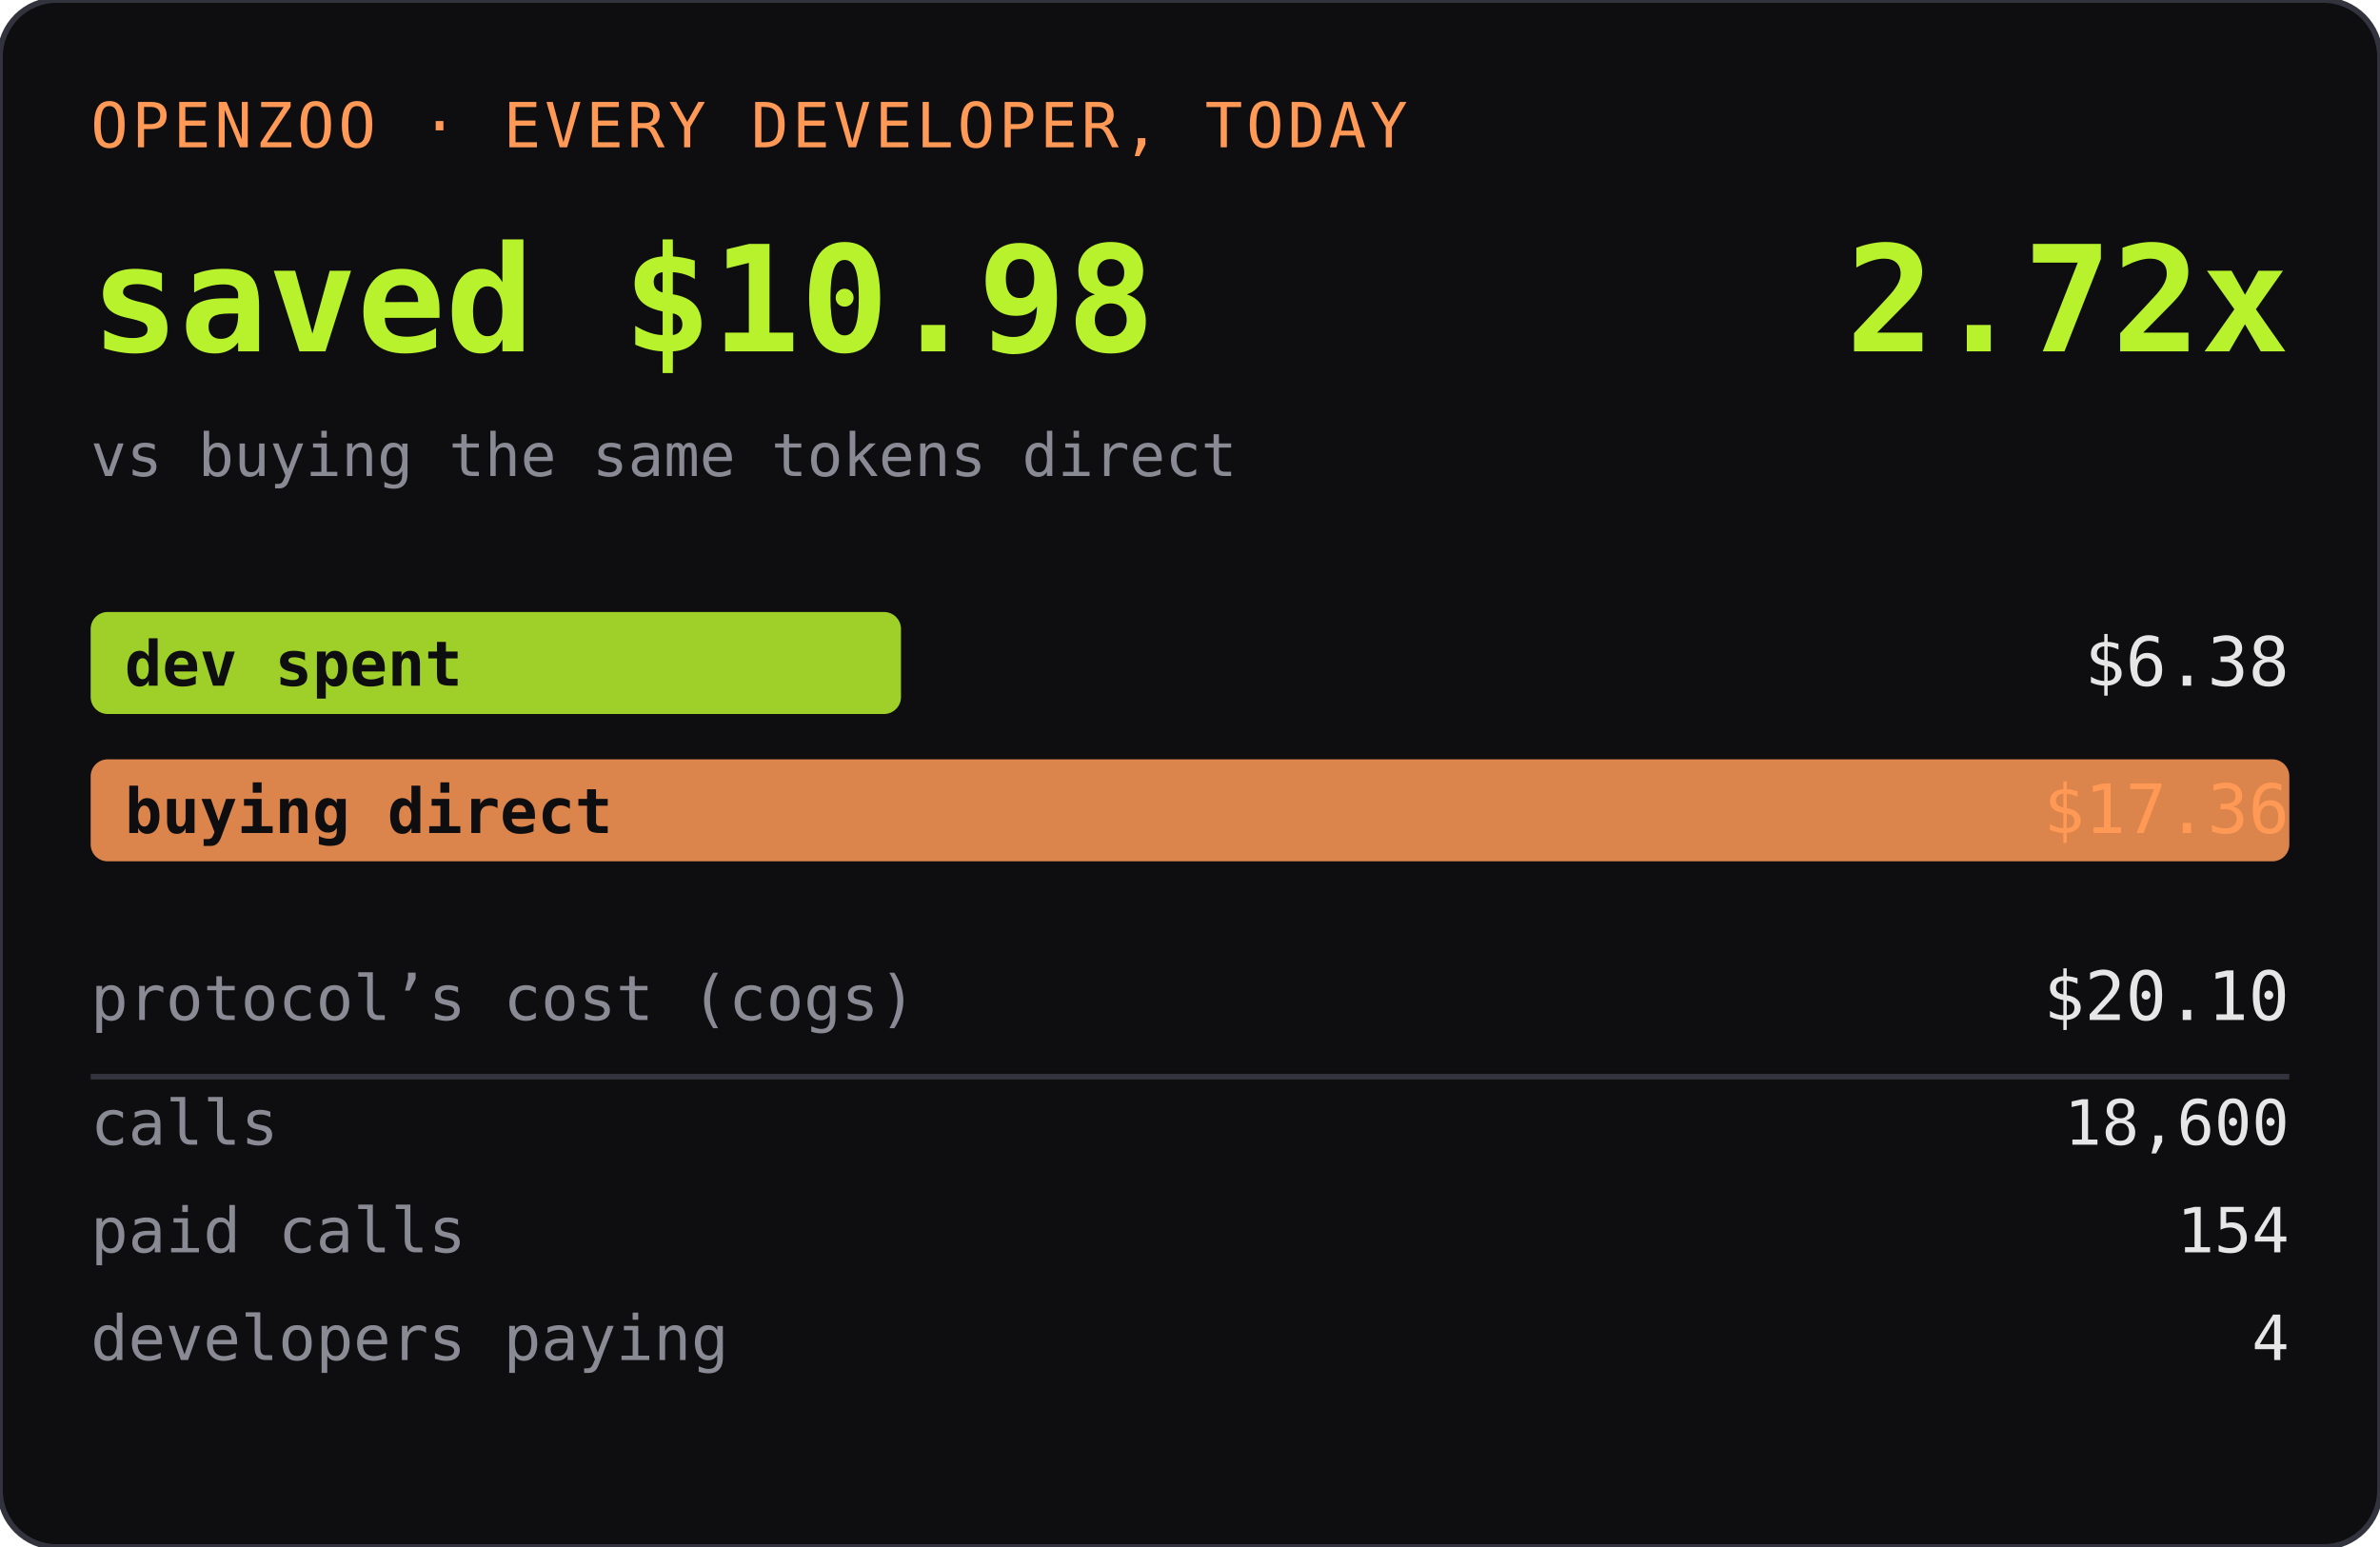
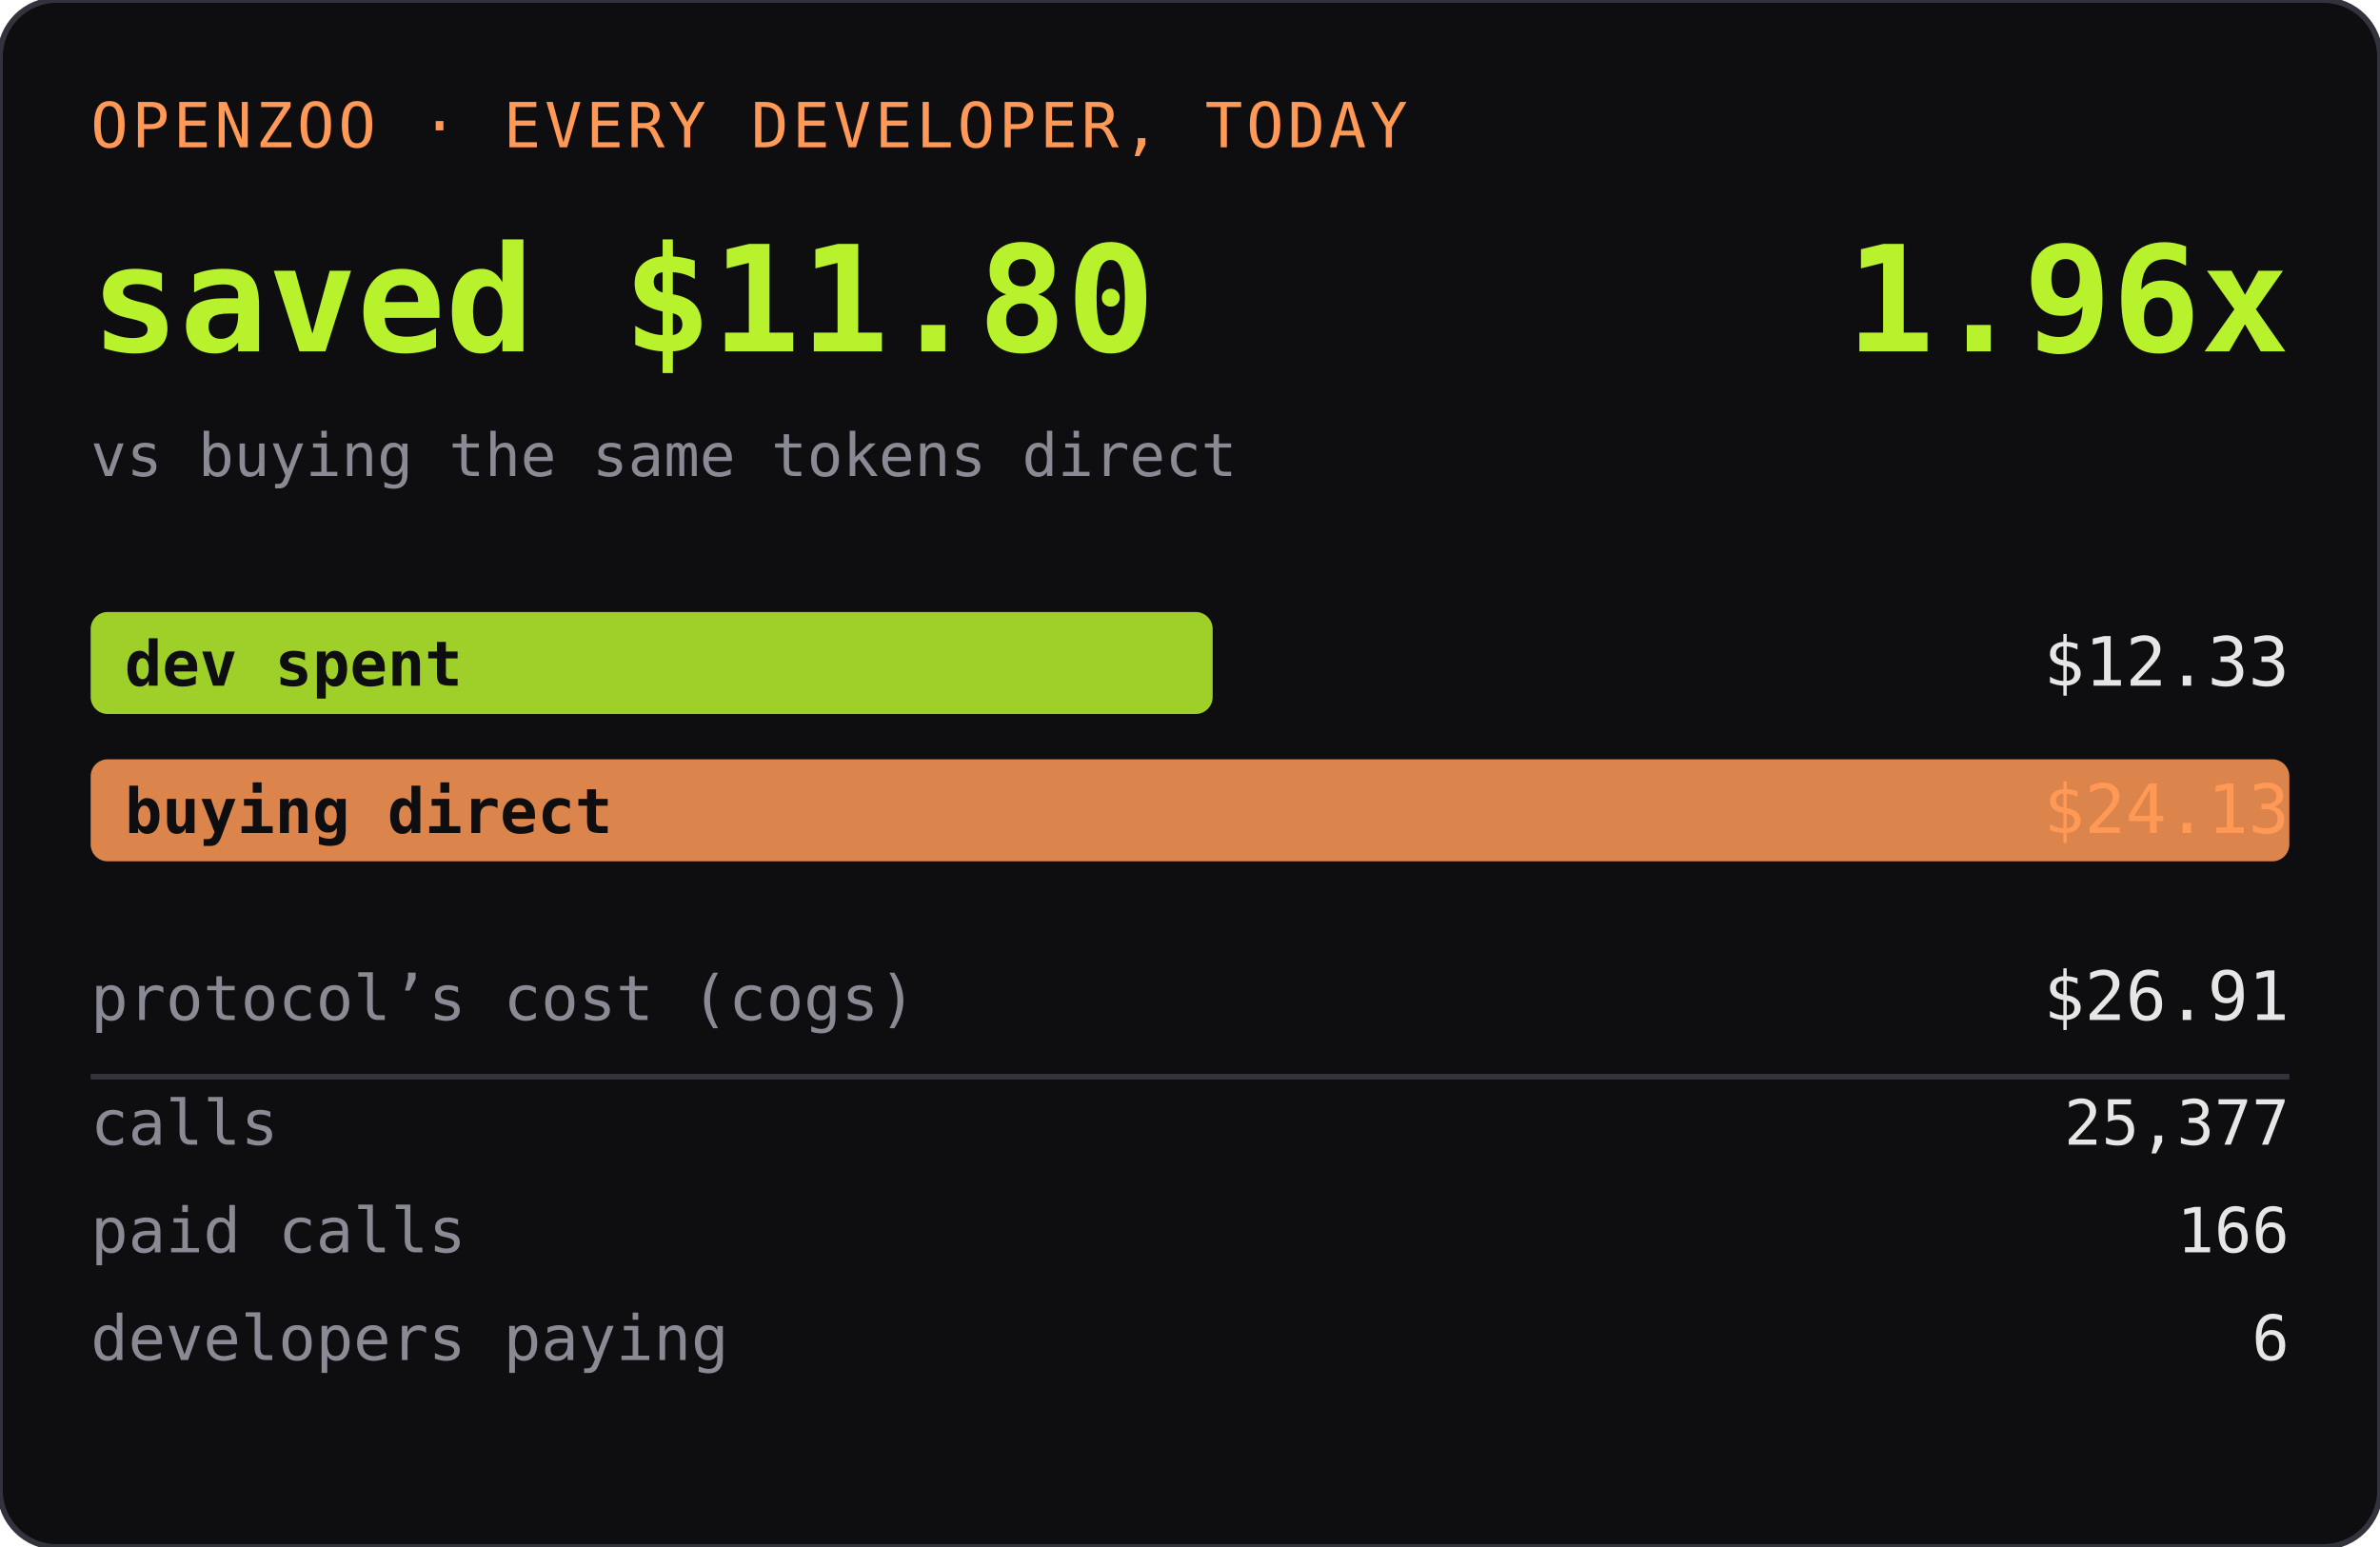
<svg xmlns="http://www.w3.org/2000/svg" width="420" height="273" role="img" aria-label="OPENZOO · EVERY DEVELOPER, TODAY">
  <rect width="420" height="273" rx="10" fill="#0e0e11" />
  <rect width="420" height="273" rx="10" fill="none" stroke="#33333d" />
  <text x="16" y="26" font-family="ui-monospace,SFMono-Regular,Menlo,monospace" font-size="11" fill="#ff9955" letter-spacing="0.06em">OPENZOO · EVERY DEVELOPER, TODAY</text>
-   <text x="16" y="62" font-family="ui-monospace,SFMono-Regular,Menlo,monospace" font-size="26" font-weight="600" fill="#b8f22d">saved $10.98</text>
-   <text x="404" y="62" text-anchor="end" font-family="ui-monospace,SFMono-Regular,Menlo,monospace" font-size="26" font-weight="600" fill="#b8f22d">2.72x</text>
+   <text x="16" y="62" font-family="ui-monospace,SFMono-Regular,Menlo,monospace" font-size="26" font-weight="600" fill="#b8f22d">saved $11.80</text>
+   <text x="404" y="62" text-anchor="end" font-family="ui-monospace,SFMono-Regular,Menlo,monospace" font-size="26" font-weight="600" fill="#b8f22d">1.96x</text>
  <text x="16" y="84" font-family="ui-monospace,SFMono-Regular,Menlo,monospace" font-size="10.5" fill="#8a8a95">vs buying the same tokens direct</text>
-   <rect x="16" y="108" width="143" height="18" rx="3" fill="#b8f22d" opacity="0.85" />
+   <rect x="16" y="108" width="198" height="18" rx="3" fill="#b8f22d" opacity="0.85" />
  <text x="22" y="121" font-family="ui-monospace,SFMono-Regular,Menlo,monospace" font-size="11" fill="#0e0e11" font-weight="600">dev spent</text>
-   <text x="404" y="121" text-anchor="end" font-family="ui-monospace,SFMono-Regular,Menlo,monospace" font-size="12" fill="#e6e6e6">$6.38</text>
+   <text x="404" y="121" text-anchor="end" font-family="ui-monospace,SFMono-Regular,Menlo,monospace" font-size="12" fill="#e6e6e6">$12.33</text>
  <rect x="16" y="134" width="388" height="18" rx="3" fill="#ff9955" opacity="0.85" />
  <text x="22" y="147" font-family="ui-monospace,SFMono-Regular,Menlo,monospace" font-size="11" fill="#0e0e11" font-weight="600">buying direct</text>
-   <text x="404" y="147" text-anchor="end" font-family="ui-monospace,SFMono-Regular,Menlo,monospace" font-size="12" fill="#ff9955">$17.36</text>
+   <text x="404" y="147" text-anchor="end" font-family="ui-monospace,SFMono-Regular,Menlo,monospace" font-size="12" fill="#ff9955">$24.13</text>
  <text x="16" y="180" font-family="ui-monospace,SFMono-Regular,Menlo,monospace" font-size="11" fill="#8a8a95">protocol’s cost (cogs)</text>
-   <text x="404" y="180" text-anchor="end" font-family="ui-monospace,SFMono-Regular,Menlo,monospace" font-size="12" fill="#e6e6e6">$20.10</text>
+   <text x="404" y="180" text-anchor="end" font-family="ui-monospace,SFMono-Regular,Menlo,monospace" font-size="12" fill="#e6e6e6">$26.91</text>
  <line x1="16" y1="190" x2="404" y2="190" stroke="#33333d" />
  <text x="16" y="202" font-family="ui-monospace,SFMono-Regular,Menlo,monospace" font-size="11" fill="#8a8a95">calls</text>
-   <text x="404" y="202" text-anchor="end" font-family="ui-monospace,SFMono-Regular,Menlo,monospace" font-size="11" fill="#e6e6e6">18,600</text>
+   <text x="404" y="202" text-anchor="end" font-family="ui-monospace,SFMono-Regular,Menlo,monospace" font-size="11" fill="#e6e6e6">25,377</text>
  <text x="16" y="221" font-family="ui-monospace,SFMono-Regular,Menlo,monospace" font-size="11" fill="#8a8a95">paid calls</text>
-   <text x="404" y="221" text-anchor="end" font-family="ui-monospace,SFMono-Regular,Menlo,monospace" font-size="11" fill="#e6e6e6">154</text>
+   <text x="404" y="221" text-anchor="end" font-family="ui-monospace,SFMono-Regular,Menlo,monospace" font-size="11" fill="#e6e6e6">166</text>
  <text x="16" y="240" font-family="ui-monospace,SFMono-Regular,Menlo,monospace" font-size="11" fill="#8a8a95">developers paying</text>
-   <text x="404" y="240" text-anchor="end" font-family="ui-monospace,SFMono-Regular,Menlo,monospace" font-size="11" fill="#e6e6e6">4</text>
+   <text x="404" y="240" text-anchor="end" font-family="ui-monospace,SFMono-Regular,Menlo,monospace" font-size="11" fill="#e6e6e6">6</text>
</svg>
